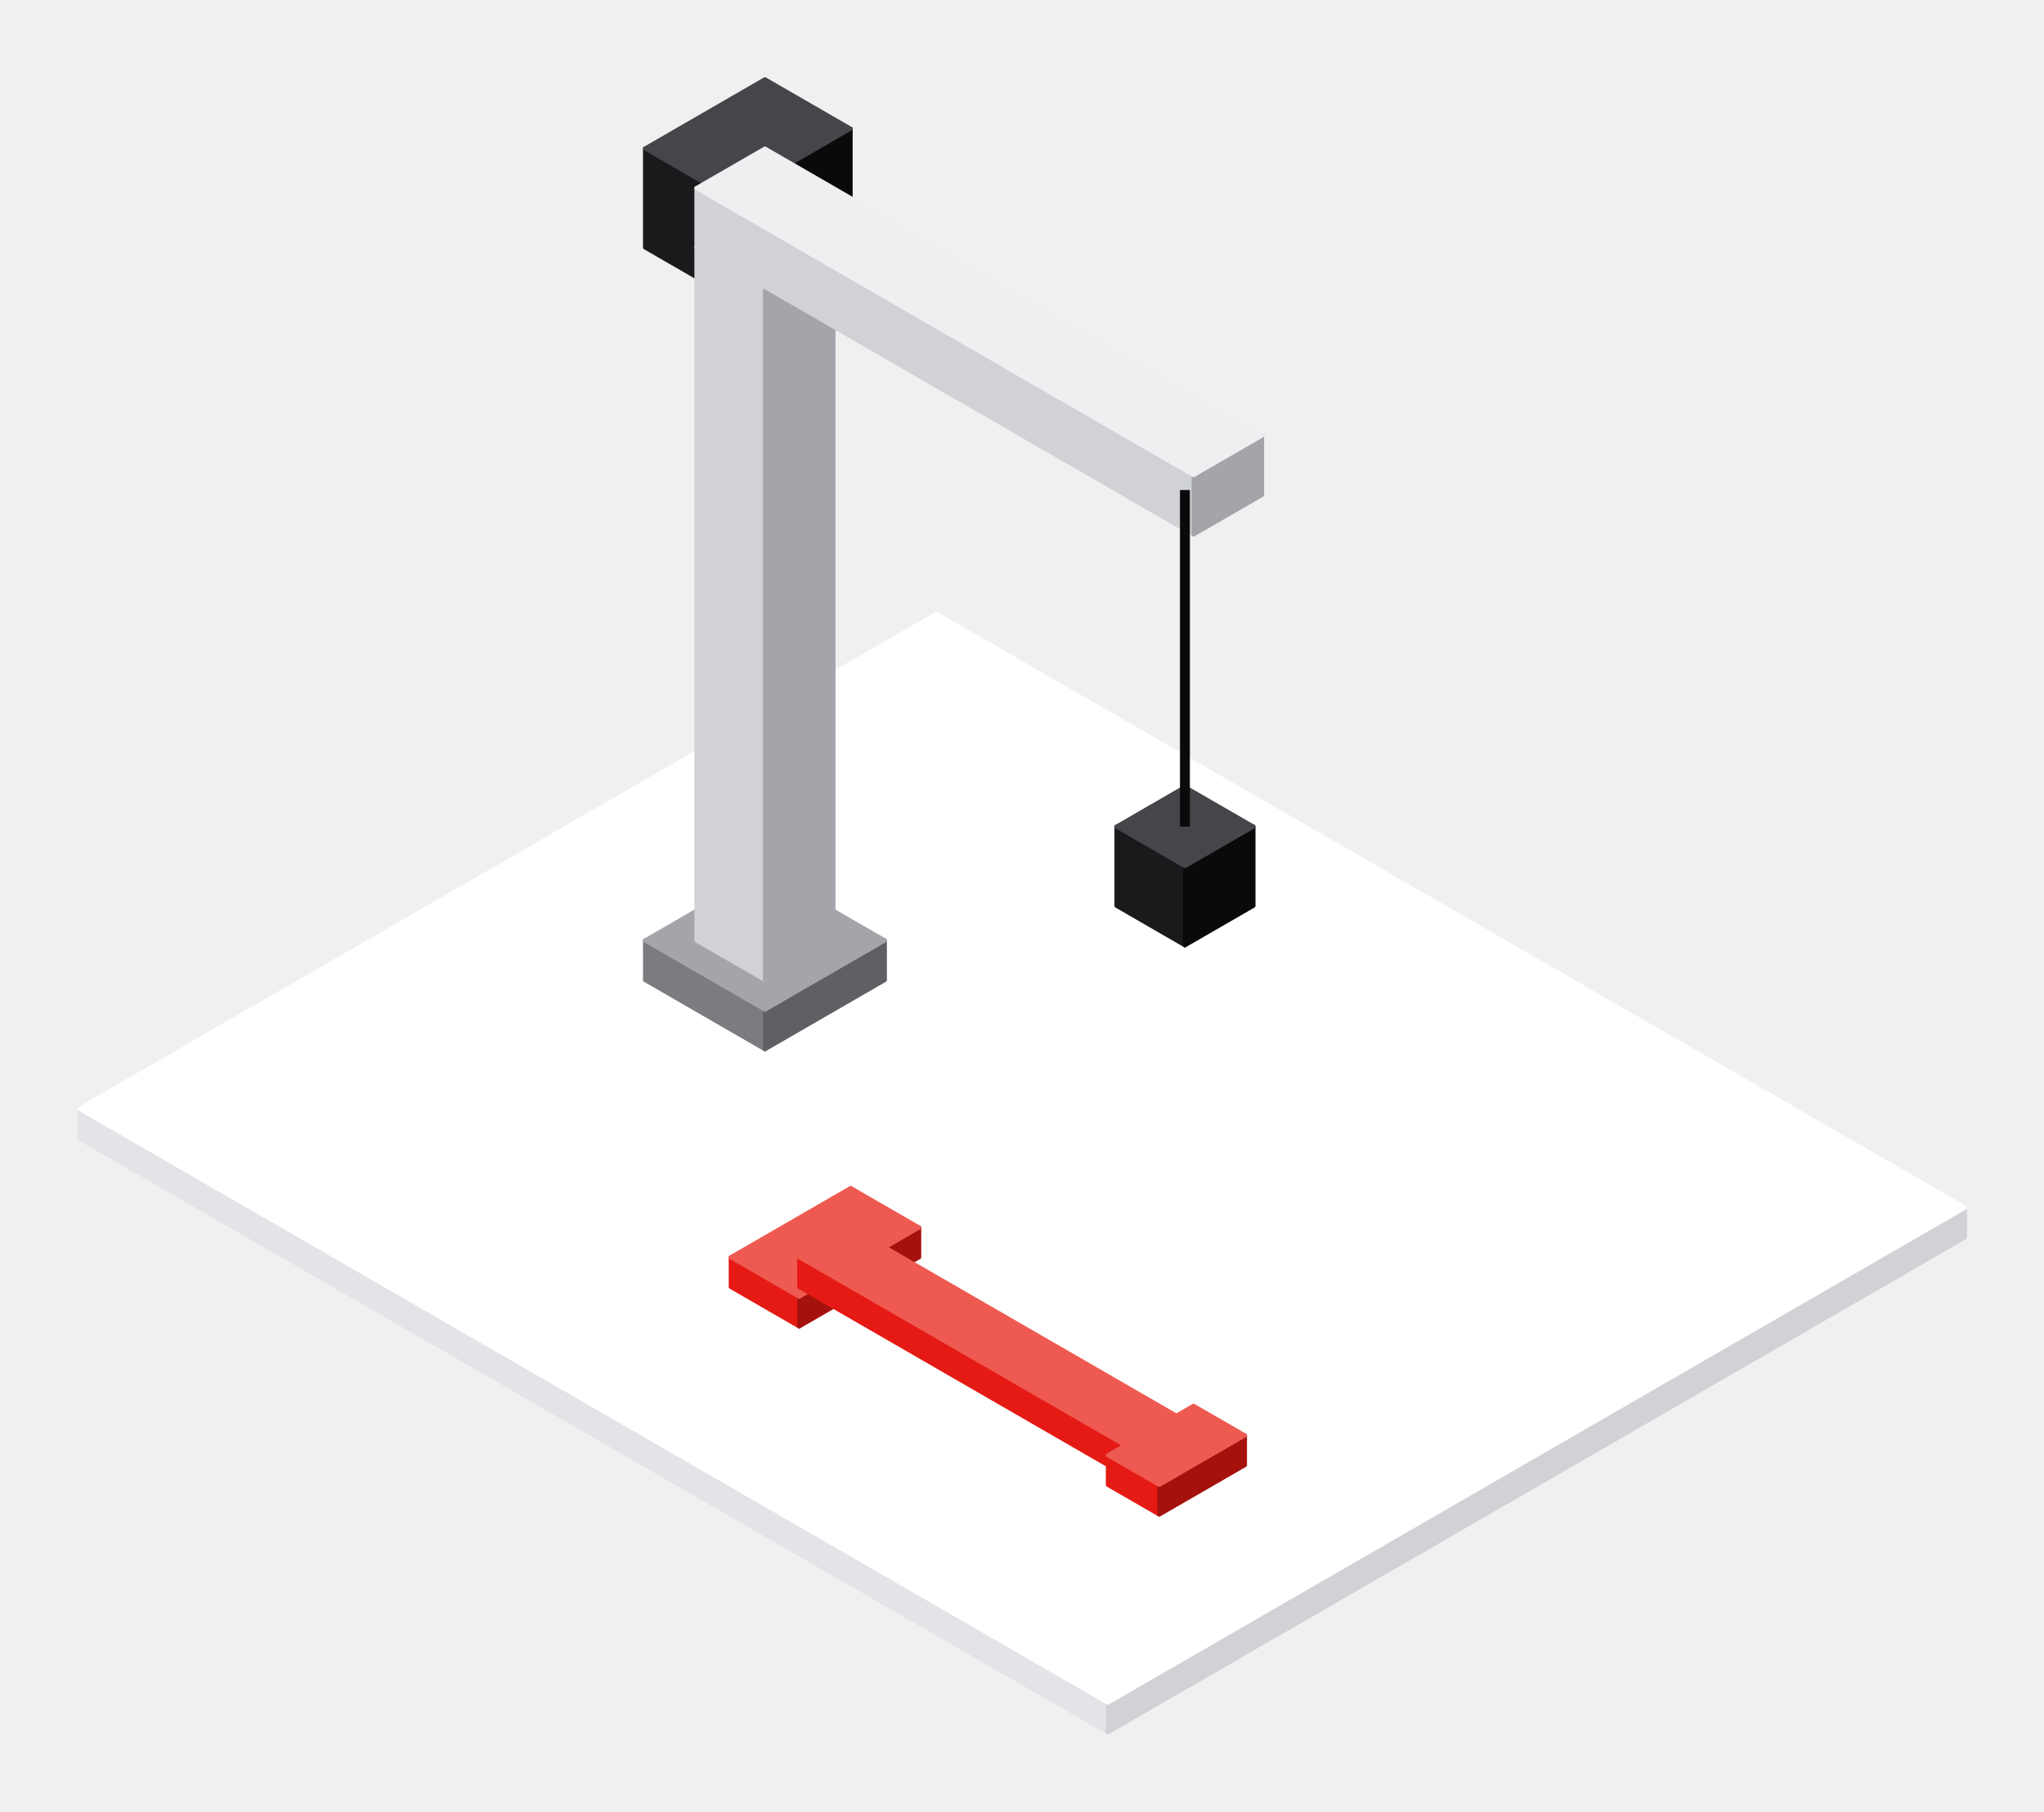
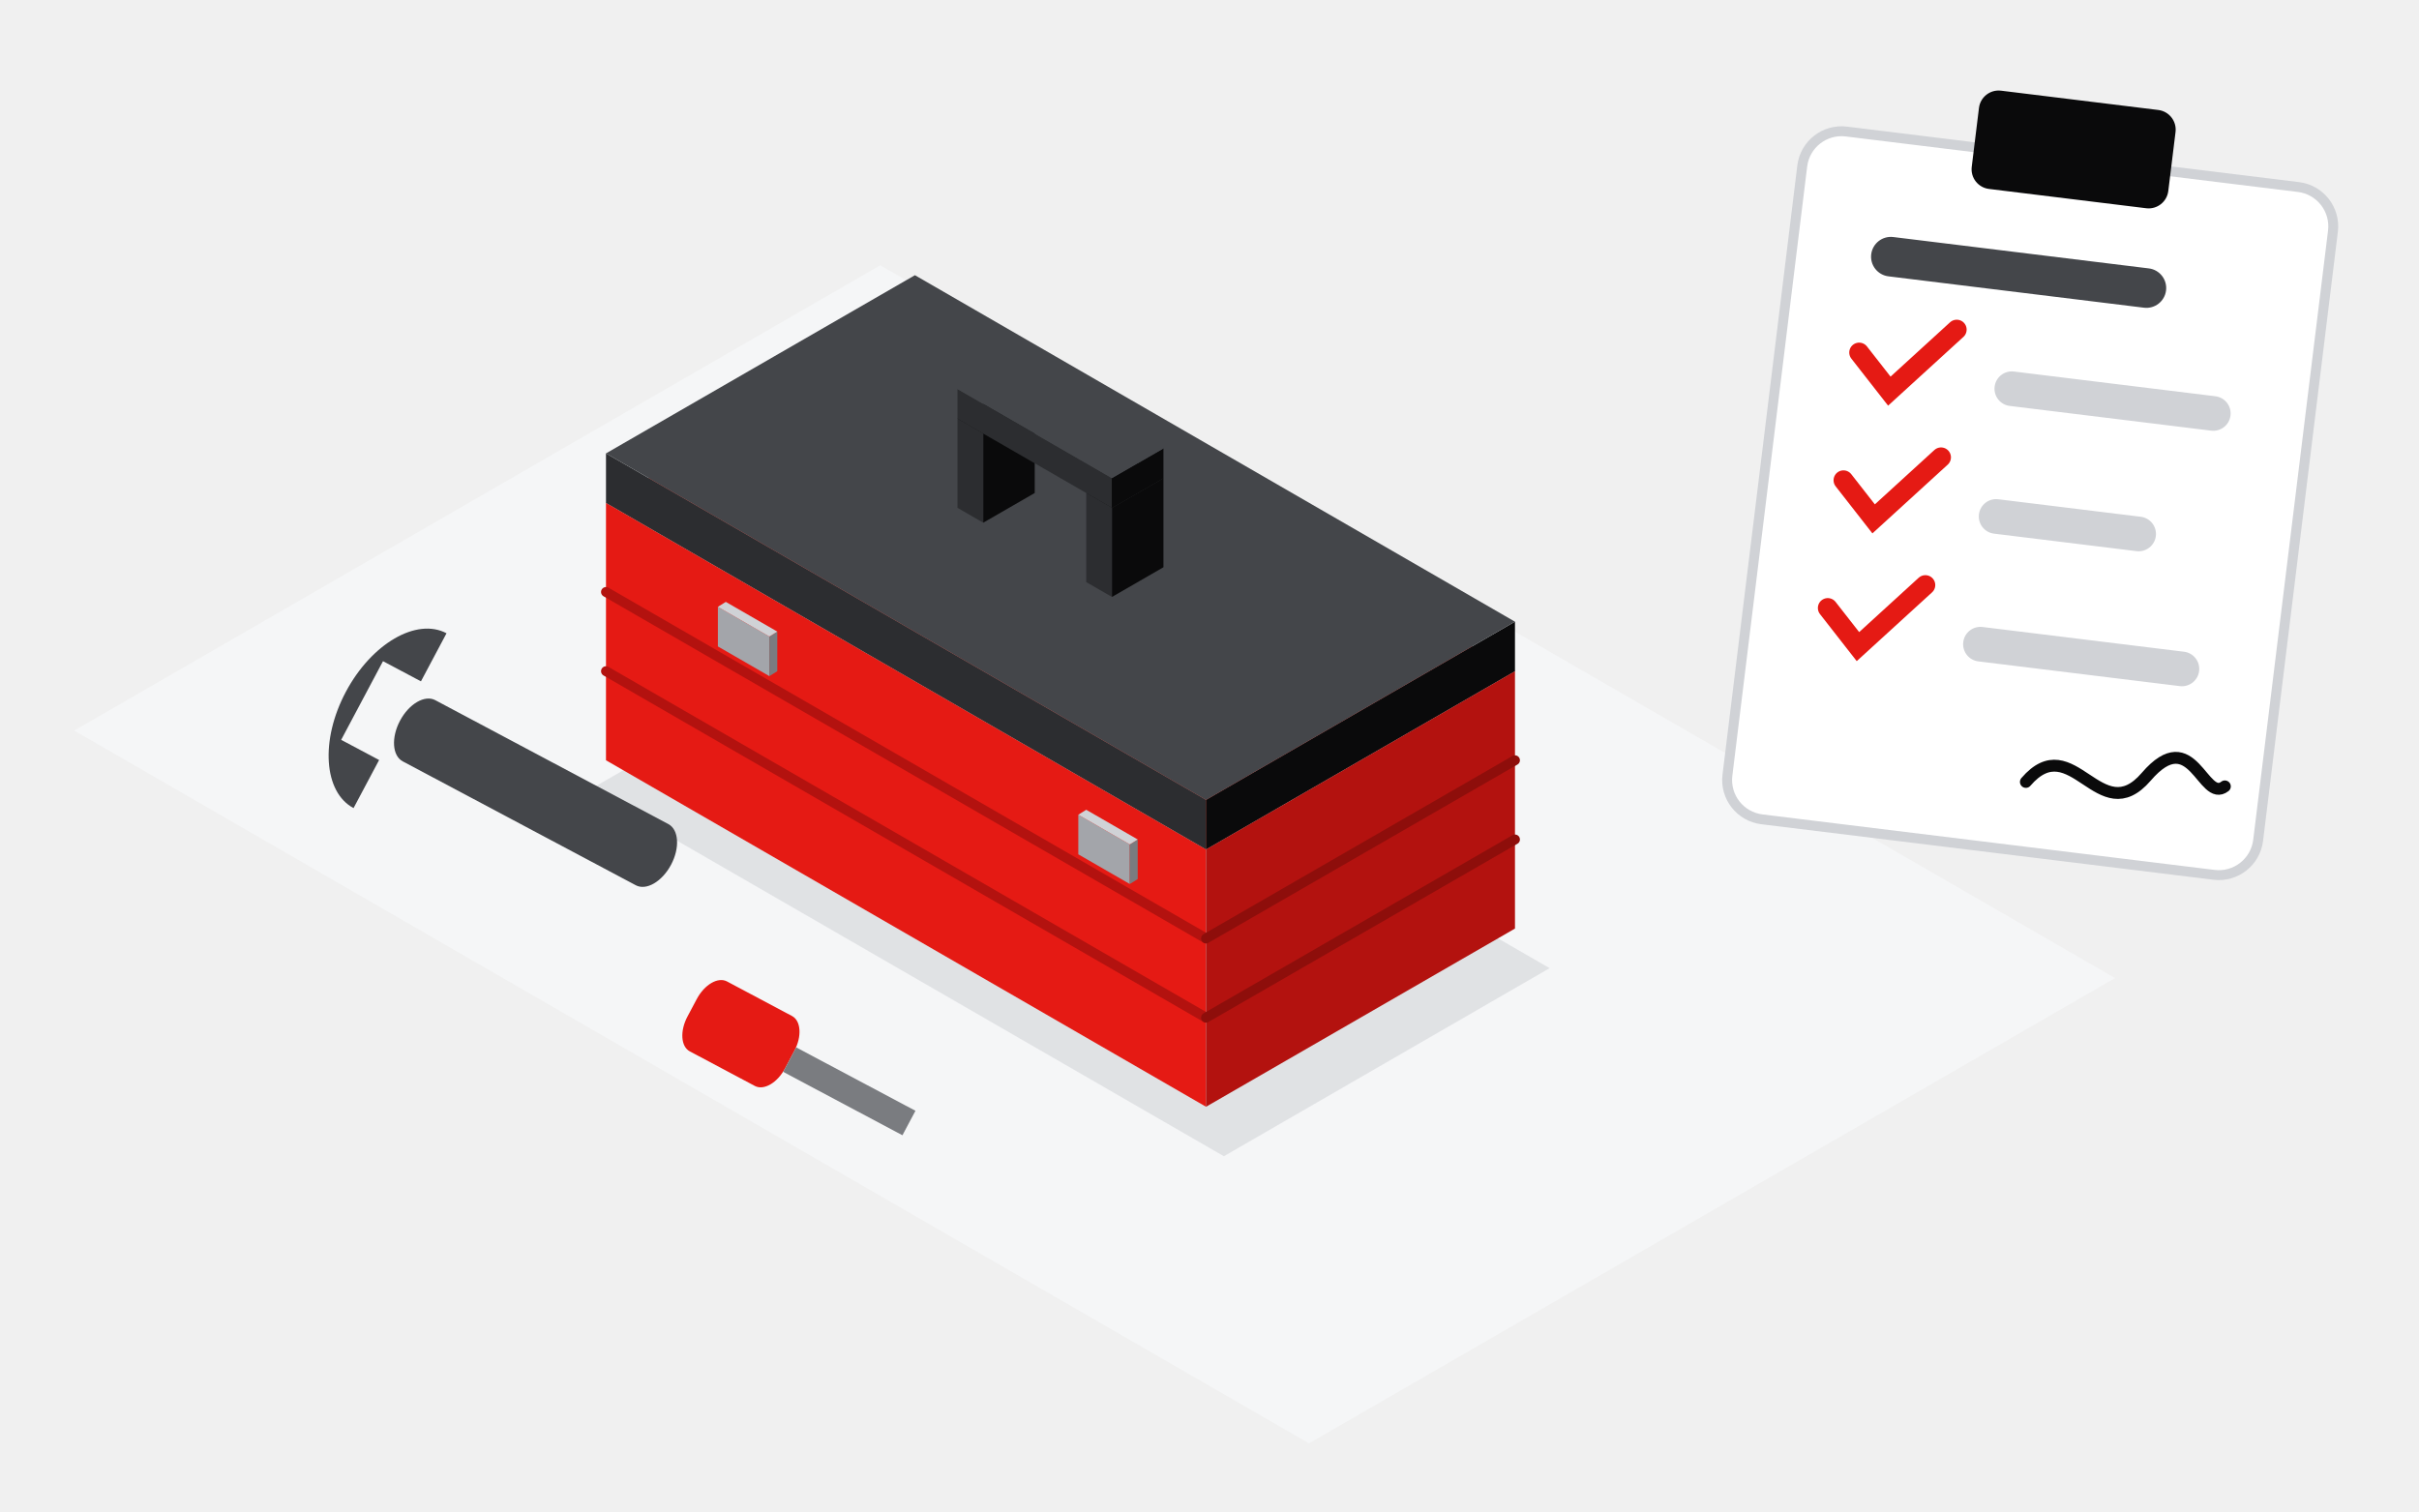
- <svg xmlns="http://www.w3.org/2000/svg" viewBox="-94.6 -62.0 206.5 183.0" preserveAspectRatio="xMidYMid meet">
-   <polygon points="-86.60,53.00 17.32,113.00 17.32,110.00 -86.60,50.00" fill="#E3E4E7" stroke="#E3E4E7" stroke-width="0.4" stroke-linejoin="round" />
-   <polygon points="103.92,63.00 17.32,113.00 17.32,110.00 103.92,60.00" fill="#D0D2D6" stroke="#D0D2D6" stroke-width="0.4" stroke-linejoin="round" />
-   <polygon points="0.00,0.00 103.92,60.00 17.32,110.00 -86.60,50.00" fill="#FFFFFF" stroke="#FFFFFF" stroke-width="0.4" stroke-linejoin="round" />
-   <polygon points="-29.44,-37.00 -20.78,-32.00 -20.78,-42.00 -29.44,-47.00" fill="#191A1C" stroke="#191A1C" stroke-width="0.4" stroke-linejoin="round" />
-   <polygon points="-8.66,-39.00 -20.78,-32.00 -20.78,-42.00 -8.66,-49.00" fill="#0A0A0B" stroke="#0A0A0B" stroke-width="0.4" stroke-linejoin="round" />
-   <polygon points="-17.32,-54.00 -8.66,-49.00 -20.78,-42.00 -29.44,-47.00" fill="#44464A" stroke="#44464A" stroke-width="0.4" stroke-linejoin="round" />
-   <polygon points="-29.44,37.00 -17.32,44.00 -17.32,40.00 -29.44,33.00" fill="#7A7C80" stroke="#7A7C80" stroke-width="0.4" stroke-linejoin="round" />
-   <polygon points="-5.20,37.00 -17.32,44.00 -17.32,40.00 -5.20,33.00" fill="#5E6064" stroke="#5E6064" stroke-width="0.4" stroke-linejoin="round" />
-   <polygon points="-17.32,26.00 -5.20,33.00 -17.32,40.00 -29.44,33.00" fill="#A3A5AA" stroke="#A3A5AA" stroke-width="0.4" stroke-linejoin="round" />
-   <polygon points="-24.25,33.00 -17.32,37.00 -17.32,-33.00 -24.25,-37.00" fill="#D0D2D6" stroke="#D0D2D6" stroke-width="0.4" stroke-linejoin="round" />
-   <polygon points="-10.39,33.00 -17.32,37.00 -17.32,-33.00 -10.39,-37.00" fill="#A3A5AA" stroke="#A3A5AA" stroke-width="0.4" stroke-linejoin="round" />
-   <polygon points="-17.32,-41.00 -10.39,-37.00 -17.32,-33.00 -24.25,-37.00" fill="#EEEFF1" stroke="#EEEFF1" stroke-width="0.4" stroke-linejoin="round" />
-   <polygon points="-24.25,-37.00 25.98,-8.00 25.98,-14.00 -24.25,-43.00" fill="#D0D2D6" stroke="#D0D2D6" stroke-width="0.4" stroke-linejoin="round" />
-   <polygon points="32.91,-12.00 25.98,-8.00 25.98,-14.00 32.91,-18.00" fill="#A3A5AA" stroke="#A3A5AA" stroke-width="0.4" stroke-linejoin="round" />
-   <polygon points="-17.32,-47.00 32.91,-18.00 25.98,-14.00 -24.25,-43.00" fill="#EEEFF1" stroke="#EEEFF1" stroke-width="0.4" stroke-linejoin="round" />
-   <polygon points="18.19,29.50 25.11,33.50 25.11,25.50 18.19,21.50" fill="#191A1C" stroke="#191A1C" stroke-width="0.4" stroke-linejoin="round" />
-   <polygon points="32.04,29.50 25.11,33.50 25.11,25.50 32.04,21.50" fill="#0A0A0B" stroke="#0A0A0B" stroke-width="0.4" stroke-linejoin="round" />
-   <polygon points="25.11,17.50 32.04,21.50 25.11,25.50 18.19,21.50" fill="#44464A" stroke="#44464A" stroke-width="0.4" stroke-linejoin="round" />
-   <polygon points="-20.78,68.00 -13.86,72.00 -13.86,69.00 -20.78,65.00" fill="#E51A14" stroke="#E51A14" stroke-width="0.4" stroke-linejoin="round" />
-   <polygon points="-1.73,65.00 -13.86,72.00 -13.86,69.00 -1.73,62.00" fill="#A5110D" stroke="#A5110D" stroke-width="0.4" stroke-linejoin="round" />
-   <polygon points="-8.66,58.00 -1.73,62.00 -13.86,69.00 -20.78,65.00" fill="#EE5A51" stroke="#EE5A51" stroke-width="0.4" stroke-linejoin="round" />
-   <polygon points="-13.86,68.00 20.78,88.00 20.78,85.00 -13.86,65.00" fill="#E51A14" stroke="#E51A14" stroke-width="0.4" stroke-linejoin="round" />
-   <polygon points="25.98,85.00 20.78,88.00 20.78,85.00 25.98,82.00" fill="#A5110D" stroke="#A5110D" stroke-width="0.4" stroke-linejoin="round" />
-   <polygon points="-8.66,62.00 25.98,82.00 20.78,85.00 -13.86,65.00" fill="#EE5A51" stroke="#EE5A51" stroke-width="0.4" stroke-linejoin="round" />
-   <polygon points="17.32,88.00 22.52,91.00 22.52,88.00 17.32,85.00" fill="#E51A14" stroke="#E51A14" stroke-width="0.4" stroke-linejoin="round" />
-   <polygon points="31.18,86.00 22.52,91.00 22.52,88.00 31.18,83.00" fill="#A5110D" stroke="#A5110D" stroke-width="0.4" stroke-linejoin="round" />
-   <polygon points="25.98,80.00 31.18,83.00 22.52,88.00 17.32,85.00" fill="#EE5A51" stroke="#EE5A51" stroke-width="0.4" stroke-linejoin="round" />
-   <line x1="25.11" y1="-12.50" x2="25.11" y2="21.50" stroke="#0A0A0B" stroke-width="1" />
+ <svg xmlns="http://www.w3.org/2000/svg" viewBox="53.6 23.2 244.3 152.7">
+   <polygon points="142.5,50.0 267.2,122.0 185.8,169.0 61.1,97.0" fill="#F5F6F7" />
+   <polygon points="146.0,84.0 210.1,121.0 177.2,140.0 113.1,103.0" fill="#D0D2D6" opacity=".55" />
+   <polygon points="114.8,100.0 175.4,135.0 175.4,109.0 114.8,74.0" fill="#E51A14" />
+   <polygon points="206.6,117.0 175.4,135.0 175.4,109.0 206.6,91.0" fill="#B3120F" />
+   <polygon points="146.0,56.0 206.6,91.0 175.4,109.0 114.8,74.0" fill="#EE5A51" />
+   <line x1="114.8" y1="91.0" x2="175.4" y2="126.0" stroke="#B3120F" stroke-width="1" stroke-linecap="round" />
+   <line x1="206.6" y1="108.0" x2="175.4" y2="126.0" stroke="#8E0E0B" stroke-width="1" stroke-linecap="round" />
+   <line x1="114.8" y1="83.0" x2="175.4" y2="118.0" stroke="#B3120F" stroke-width="1" stroke-linecap="round" />
+   <line x1="206.6" y1="100.0" x2="175.4" y2="118.0" stroke="#8E0E0B" stroke-width="1" stroke-linecap="round" />
+   <polygon points="126.1,88.5 131.3,91.5 131.3,87.5 126.1,84.5" fill="#A3A5AA" />
+   <polygon points="132.1,91.0 131.3,91.5 131.3,87.5 132.1,87.0" fill="#7A7C80" />
+   <polygon points="126.9,84.0 132.1,87.0 131.3,87.5 126.1,84.5" fill="#D0D2D6" />
+   <polygon points="162.5,109.5 167.7,112.5 167.7,108.5 162.5,105.5" fill="#A3A5AA" />
+   <polygon points="168.5,112.0 167.7,112.5 167.7,108.5 168.5,108.0" fill="#7A7C80" />
+   <polygon points="163.3,105.0 168.5,108.0 167.7,108.5 162.5,105.5" fill="#D0D2D6" />
+   <polygon points="114.8,74.0 175.4,109.0 175.4,104.0 114.8,69.0" fill="#2C2D30" />
+   <polygon points="206.6,91.0 175.4,109.0 175.4,104.0 206.6,86.0" fill="#0A0A0B" />
+   <polygon points="146.0,51.0 206.6,86.0 175.4,104.0 114.8,69.0" fill="#44464A" />
+   <polygon points="150.3,74.5 152.9,76.0 152.9,67.0 150.3,65.5" fill="#2C2D30" />
+   <polygon points="158.1,73.0 152.9,76.0 152.9,67.0 158.1,64.0" fill="#0A0A0B" />
+   <polygon points="155.5,62.5 158.1,64.0 152.9,67.0 150.3,65.5" fill="#0A0A0B" />
+   <polygon points="163.3,82.0 165.9,83.5 165.9,74.5 163.3,73.0" fill="#2C2D30" />
+   <polygon points="171.1,80.5 165.9,83.5 165.9,74.5 171.1,71.5" fill="#0A0A0B" />
+   <polygon points="168.5,70.0 171.1,71.5 165.9,74.5 163.3,73.0" fill="#0A0A0B" />
+   <polygon points="150.3,65.5 165.9,74.5 165.9,71.5 150.3,62.5" fill="#2C2D30" />
+   <polygon points="171.1,71.5 165.9,74.5 165.9,71.5 171.1,68.5" fill="#0A0A0B" />
+   <polygon points="155.5,59.5 171.1,68.5 165.9,71.5 150.3,62.5" fill="#44464A" />
+   <g transform="translate(236.1 36.0) rotate(7)">
+     <rect width="54" height="70" rx="4" fill="#FFFFFF" stroke="#D0D2D6" />
+     <rect x="17" y="-6" width="20" height="10" rx="2" fill="#0A0A0B" />
+     <rect x="8" y="10" width="30" height="4" rx="2" fill="#44464A" />
+     <path d="M8 22l3.5 3.5 6-7" stroke="#E51A14" stroke-width="2" fill="none" stroke-linecap="round" />
+     <rect x="22" y="22" width="24" height="3.5" rx="1.75" fill="#D0D2D6" />
+     <path d="M8 35l3.5 3.5 6-7" stroke="#E51A14" stroke-width="2" fill="none" stroke-linecap="round" />
+     <rect x="22" y="35" width="18" height="3.5" rx="1.75" fill="#D0D2D6" />
+     <path d="M8 48l3.5 3.5 6-7" stroke="#E51A14" stroke-width="2" fill="none" stroke-linecap="round" />
+     <rect x="22" y="48" width="24" height="3.5" rx="1.75" fill="#D0D2D6" />
+     <path d="M30 63 c4,-6 8,4 12,-2 s6,2 8,0" stroke="#0A0A0B" stroke-width="1.2" fill="none" stroke-linecap="round" />
+   </g>
+   <g transform="translate(94.0 96.0) rotate(-62) scale(1 .62)">
+     <rect x="-3.5" y="0" width="7" height="50" rx="3.5" fill="#44464A" />
+     <path d="M-10,0 a10,10 0 1 1 20,0 h-5.5 v-7 h-9 v7z" fill="#44464A" />
+   </g>
+   <g transform="translate(123.5 125.0) rotate(-62) scale(1 .62)">
+     <rect x="-4" y="0" width="8" height="18" rx="3" fill="#E51A14" />
+     <rect x="-1.4" y="18" width="2.8" height="22" fill="#7A7C80" />
+   </g>
</svg>
